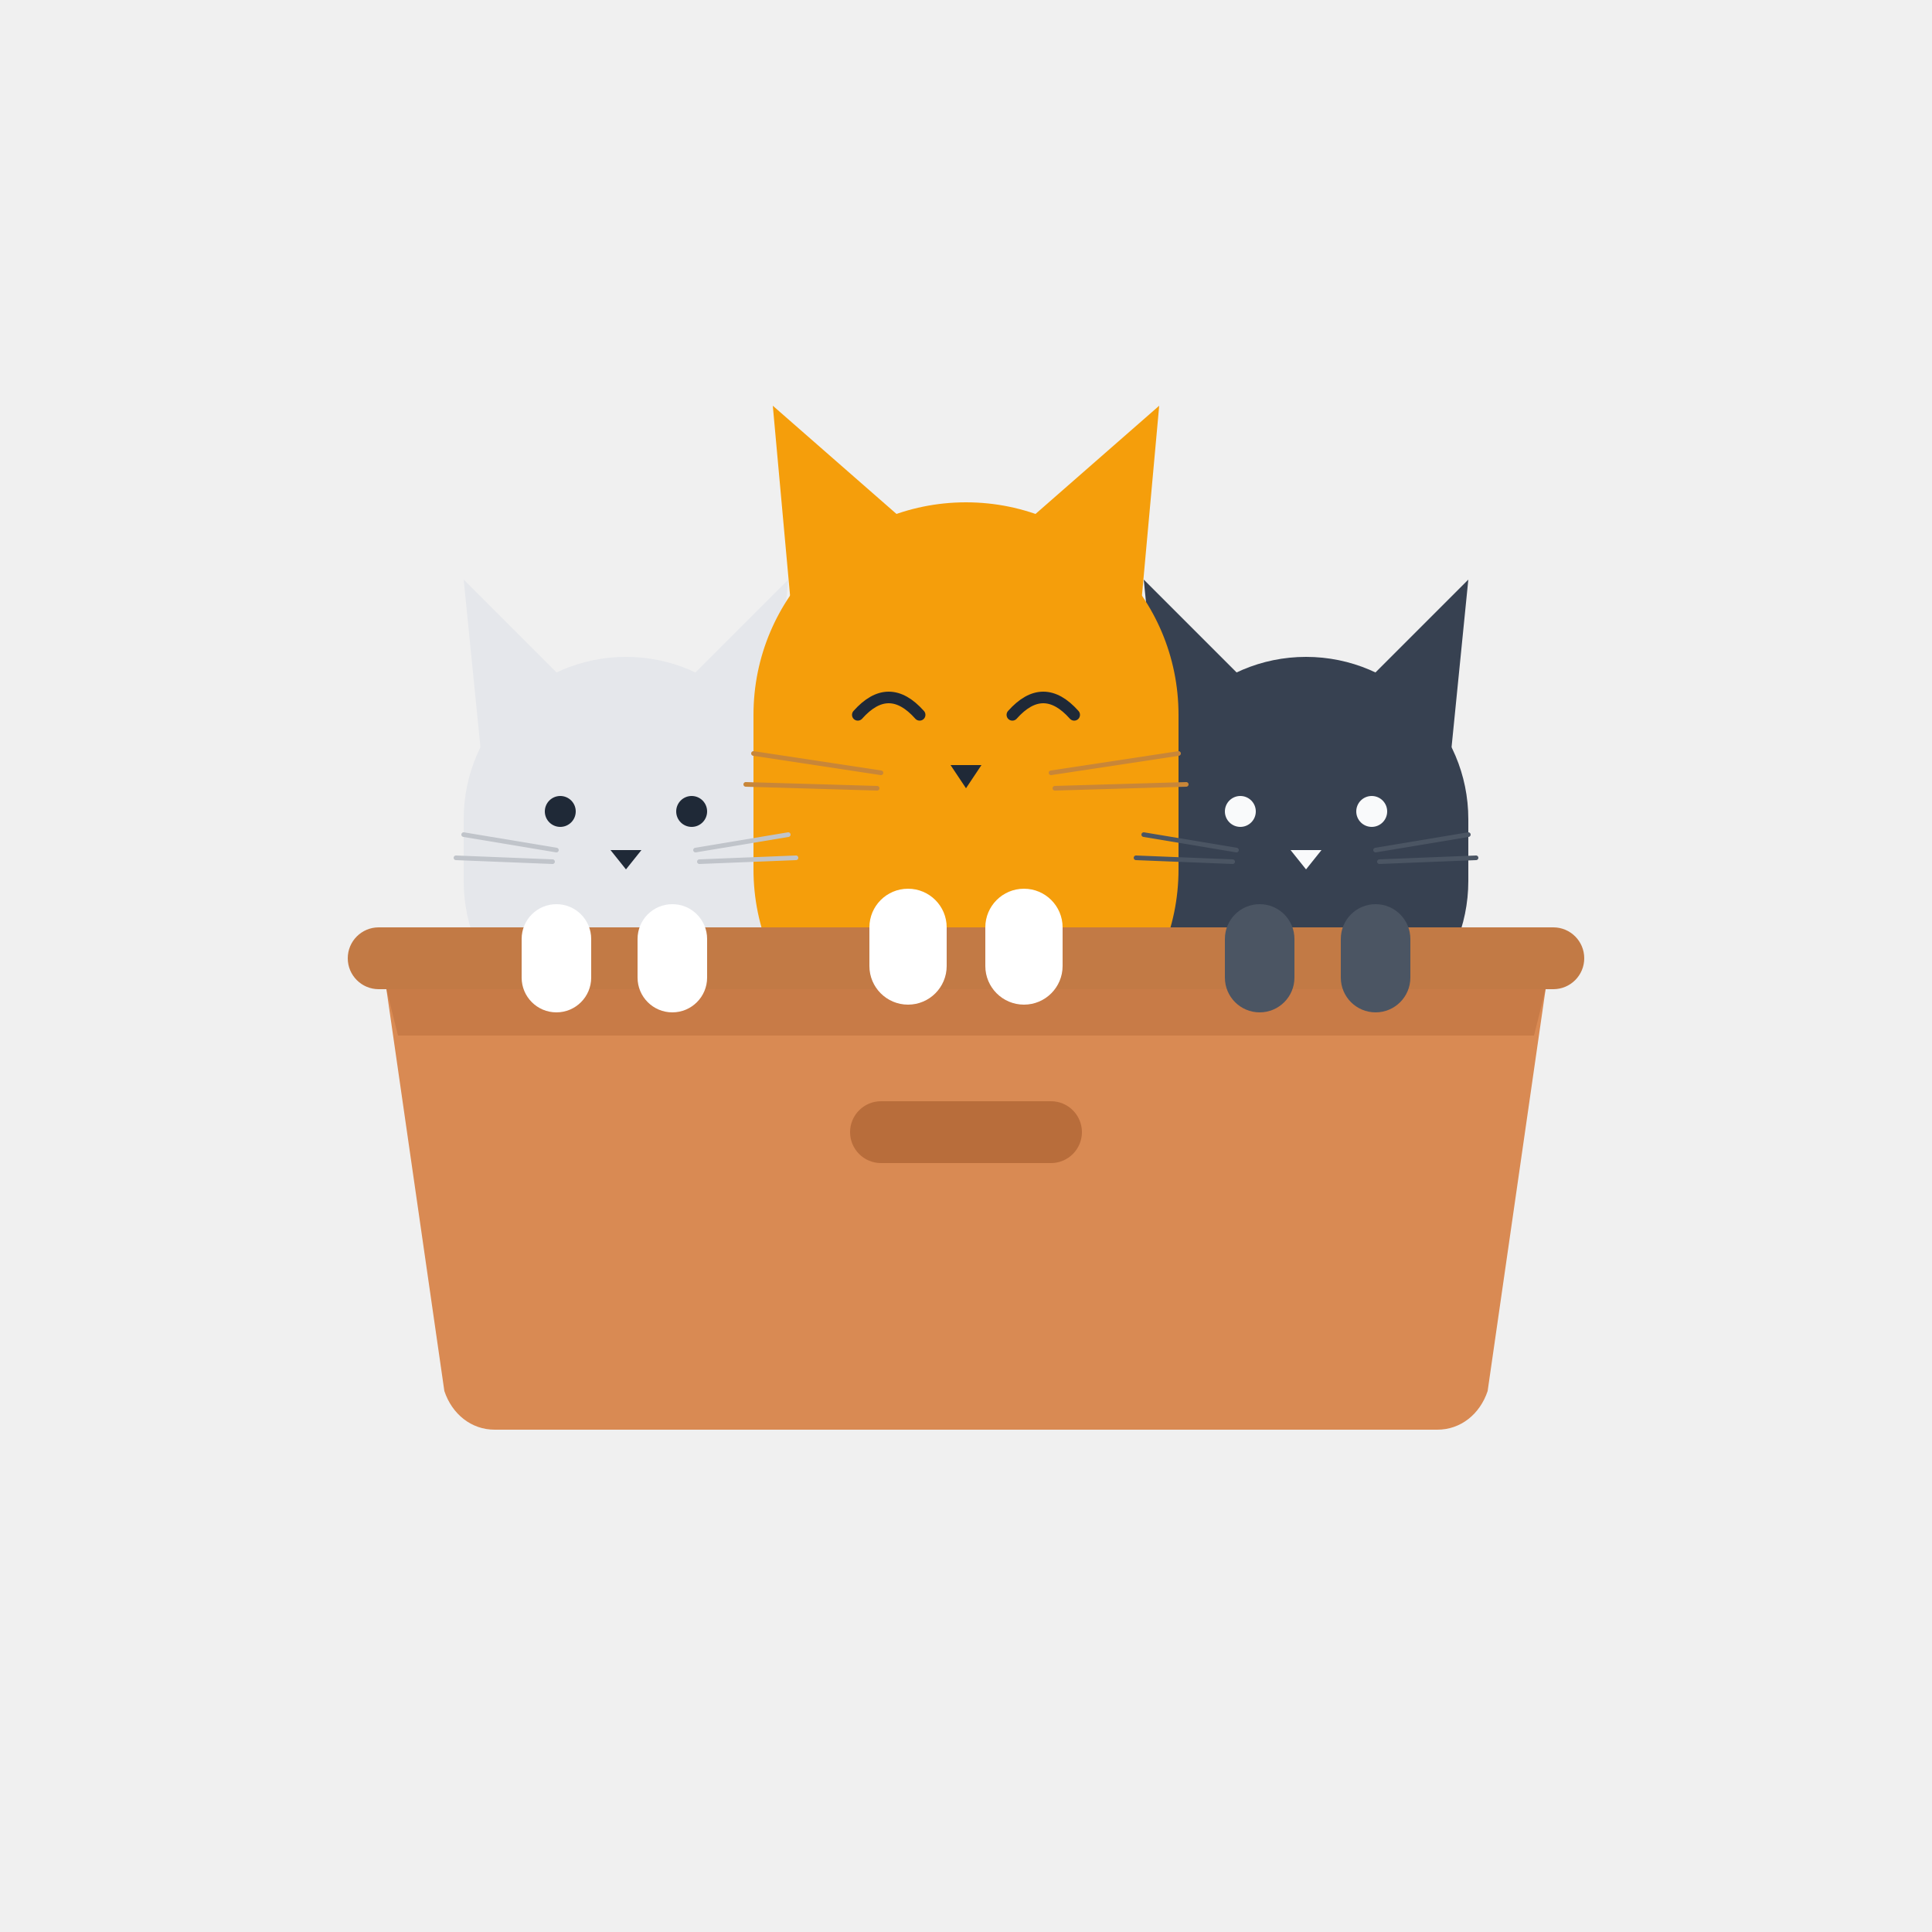
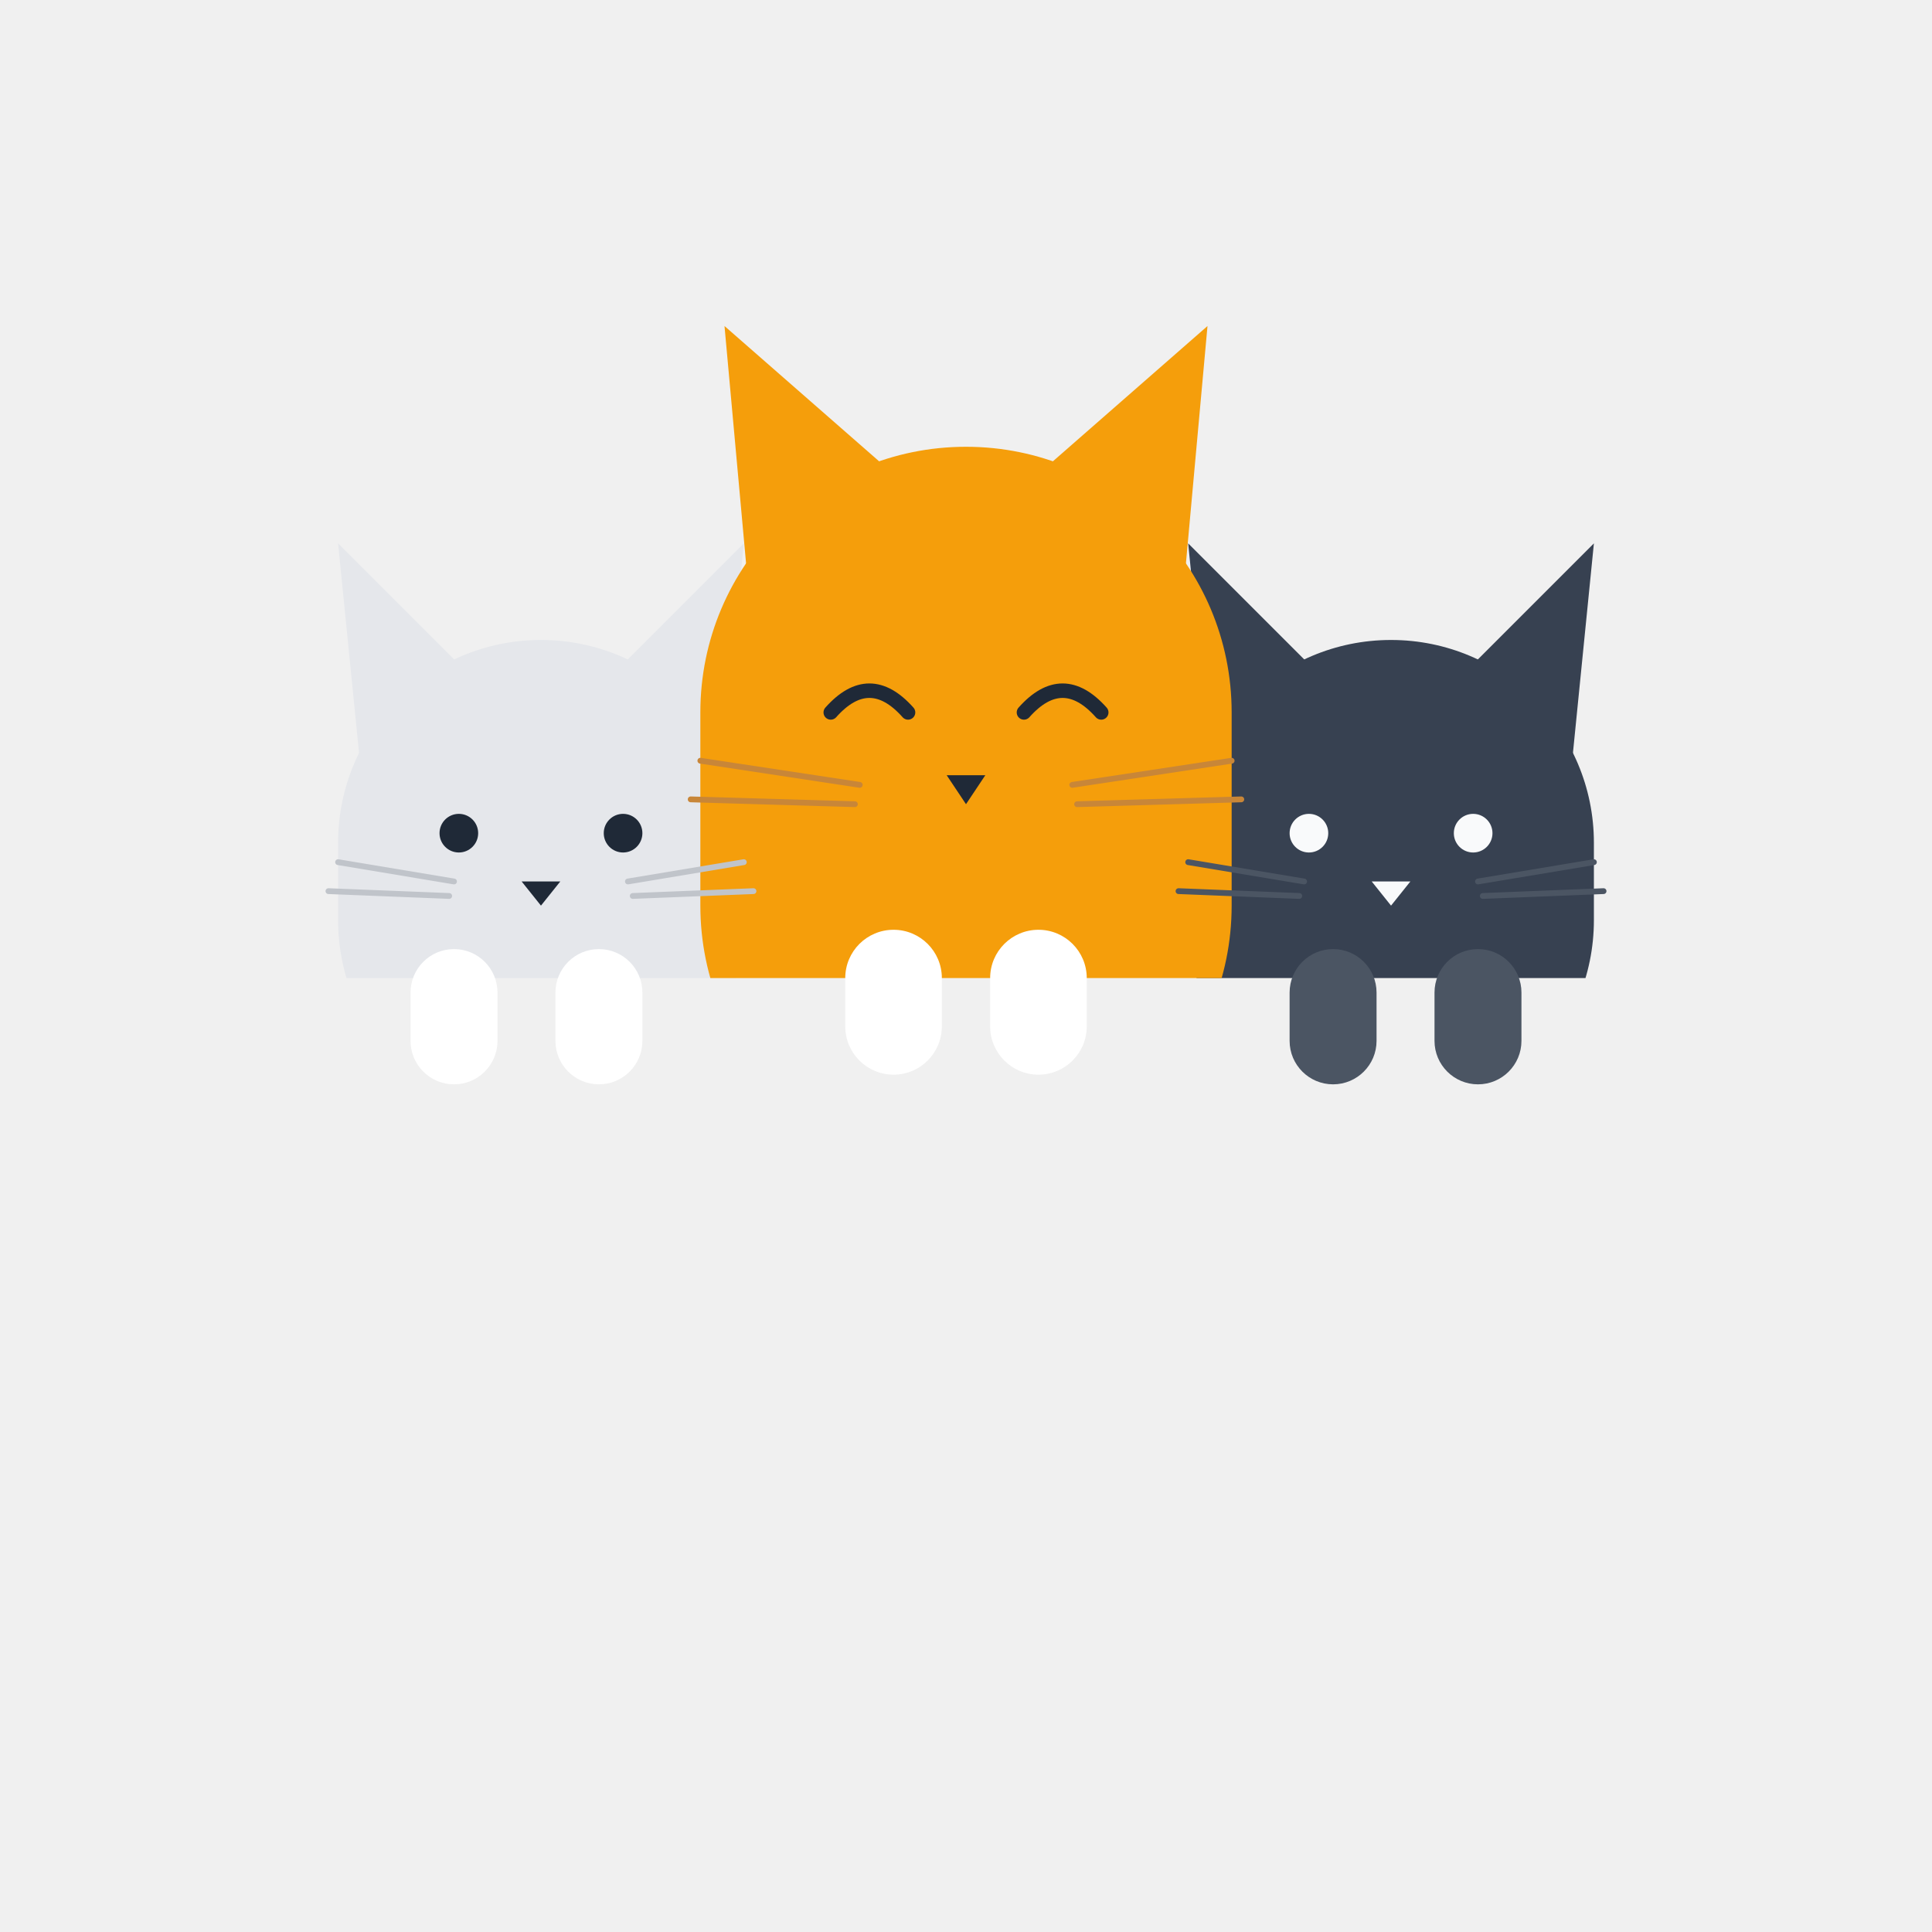
- <svg xmlns="http://www.w3.org/2000/svg" viewBox="0 0 500 500" width="100%" height="100%">
-   <g id="kitten-left">
-     <polygon points="125,200 120,150 150,180" fill="#E5E7EB" />
-     <polygon points="199,200 204,150 174,180" fill="#E5E7EB" />
-     <rect x="120" y="170" width="84" height="100" rx="42" fill="#E5E7EB" />
-     <circle cx="145" cy="210" r="4" fill="#1F2937" />
-     <circle cx="179" cy="210" r="4" fill="#1F2937" />
-     <polygon points="158,220 166,220 162,225" fill="#1F2937" />
-   </g>
-   <g id="kitten-right">
-     <polygon points="301,200 296,150 326,180" fill="#374151" />
-     <polygon points="375,200 380,150 350,180" fill="#374151" />
-     <rect x="296" y="170" width="84" height="100" rx="42" fill="#374151" />
-     <circle cx="321" cy="210" r="4" fill="#F9FAFB" />
-     <circle cx="355" cy="210" r="4" fill="#F9FAFB" />
-     <polygon points="334,220 342,220 338,225" fill="#F9FAFB" />
-   </g>
-   <g id="kitten-center">
-     <polygon points="205,160 200,105 240,140" fill="#F59E0B" />
-     <polygon points="295,160 300,105 260,140" fill="#F59E0B" />
-     <rect x="195" y="130" width="110" height="150" rx="55" fill="#F59E0B" />
-     <path d="M 222 185 Q 230 176 238 185" stroke="#1F2937" stroke-width="3" fill="none" stroke-linecap="round" />
-     <path d="M 262 185 Q 270 176 278 185" stroke="#1F2937" stroke-width="3" fill="none" stroke-linecap="round" />
-     <polygon points="246,198 254,198 250,204" fill="#1F2937" />
+ <svg xmlns="http://www.w3.org/2000/svg" viewBox="50.0 37.5 400 400" width="1024" height="1024">
+   <defs>
+     <clipPath id="above-rim">
+       <rect x="50.0" y="37.5" width="400" height="202.5" />
+     </clipPath>
+   </defs>
+   <g clip-path="url(#above-rim)">
+     <g id="kitten-left">
+       <polygon points="125,200 120,150 150,180" fill="#E5E7EB" />
+       <polygon points="199,200 204,150 174,180" fill="#E5E7EB" />
+       <rect x="120" y="170" width="84" height="100" rx="42" fill="#E5E7EB" />
+       <circle cx="145" cy="210" r="4" fill="#1F2937" />
+       <circle cx="179" cy="210" r="4" fill="#1F2937" />
+       <polygon points="158,220 166,220 162,225" fill="#1F2937" />
+     </g>
+     <g id="kitten-right">
+       <polygon points="301,200 296,150 326,180" fill="#374151" />
+       <polygon points="375,200 380,150 350,180" fill="#374151" />
+       <rect x="296" y="170" width="84" height="100" rx="42" fill="#374151" />
+       <circle cx="321" cy="210" r="4" fill="#F9FAFB" />
+       <circle cx="355" cy="210" r="4" fill="#F9FAFB" />
+       <polygon points="334,220 342,220 338,225" fill="#F9FAFB" />
+     </g>
+     <g id="kitten-center">
+       <polygon points="205,160 200,105 240,140" fill="#F59E0B" />
+       <polygon points="295,160 300,105 260,140" fill="#F59E0B" />
+       <rect x="195" y="130" width="110" height="150" rx="55" fill="#F59E0B" />
+       <path d="M 222 185 Q 230 176 238 185" stroke="#1F2937" stroke-width="3" fill="none" stroke-linecap="round" />
+       <path d="M 262 185 Q 270 176 278 185" stroke="#1F2937" stroke-width="3" fill="none" stroke-linecap="round" />
+       <polygon points="246,198 254,198 250,204" fill="#1F2937" />
+     </g>
  </g>
  <g id="whiskers-left" stroke="#C0C4CA" stroke-width="1.2" stroke-linecap="round">
    <line x1="120" y1="216" x2="144" y2="220" />
    <line x1="118" y1="222" x2="143" y2="223" />
    <line x1="180" y1="220" x2="204" y2="216" />
    <line x1="181" y1="223" x2="206" y2="222" />
  </g>
  <g id="whiskers-right" stroke="#4B5563" stroke-width="1.2" stroke-linecap="round">
    <line x1="296" y1="216" x2="320" y2="220" />
    <line x1="294" y1="222" x2="319" y2="223" />
    <line x1="356" y1="220" x2="380" y2="216" />
    <line x1="357" y1="223" x2="382" y2="222" />
  </g>
  <g id="whiskers-center" stroke="#C88638" stroke-width="1.2" stroke-linecap="round">
    <line x1="195" y1="195" x2="228" y2="200" />
    <line x1="193" y1="203" x2="227" y2="204" />
    <line x1="272" y1="200" x2="305" y2="195" />
    <line x1="273" y1="204" x2="307" y2="203" />
  </g>
-   <g id="cardboard-box">
-     <path d="M 100 256 L 400 256 L 385 360 C 383 366 378 370 372 370 L 128 370 C 122 370 117 366 115 360 Z" fill="#D98A53" />
-     <rect x="220" y="285" width="60" height="16" rx="8" fill="#B06535" opacity="0.8" />
-     <polygon points="100,256 400,256 397,268 103,268" fill="#B06535" opacity="0.4" />
-     <rect x="90" y="240" width="320" height="16" rx="8" fill="#C27A45" />
-   </g>
  <g id="paws">
    <rect x="135" y="234" width="18" height="28" rx="9" fill="#FFFFFF" />
    <rect x="165" y="234" width="18" height="28" rx="9" fill="#FFFFFF" />
    <rect x="225" y="230" width="20" height="30" rx="10" fill="#FFFFFF" />
    <rect x="255" y="230" width="20" height="30" rx="10" fill="#FFFFFF" />
    <rect x="317" y="234" width="18" height="28" rx="9" fill="#4B5563" />
    <rect x="347" y="234" width="18" height="28" rx="9" fill="#4B5563" />
  </g>
</svg>
